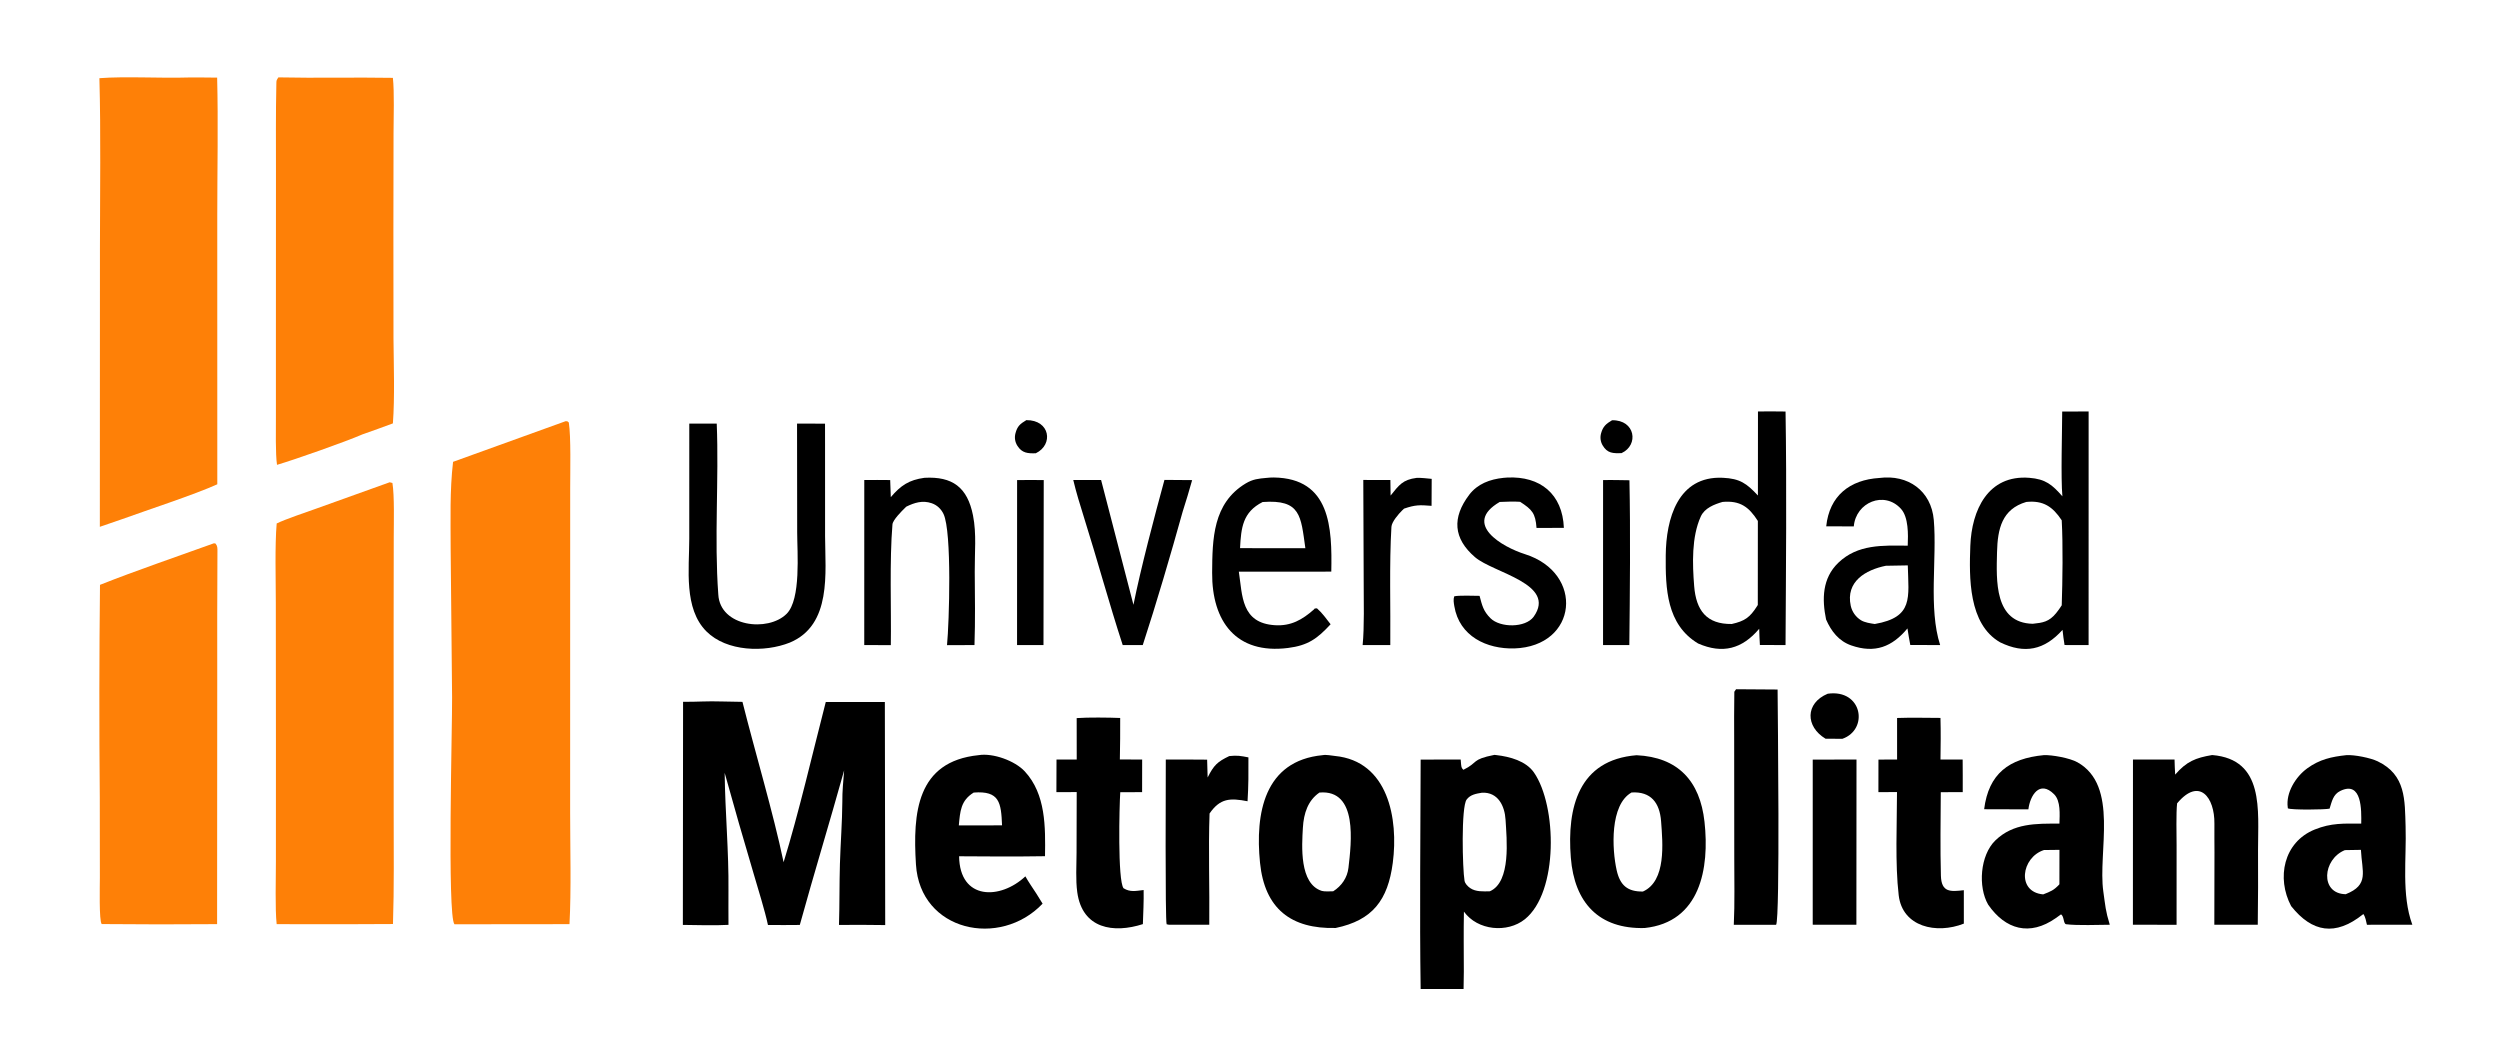
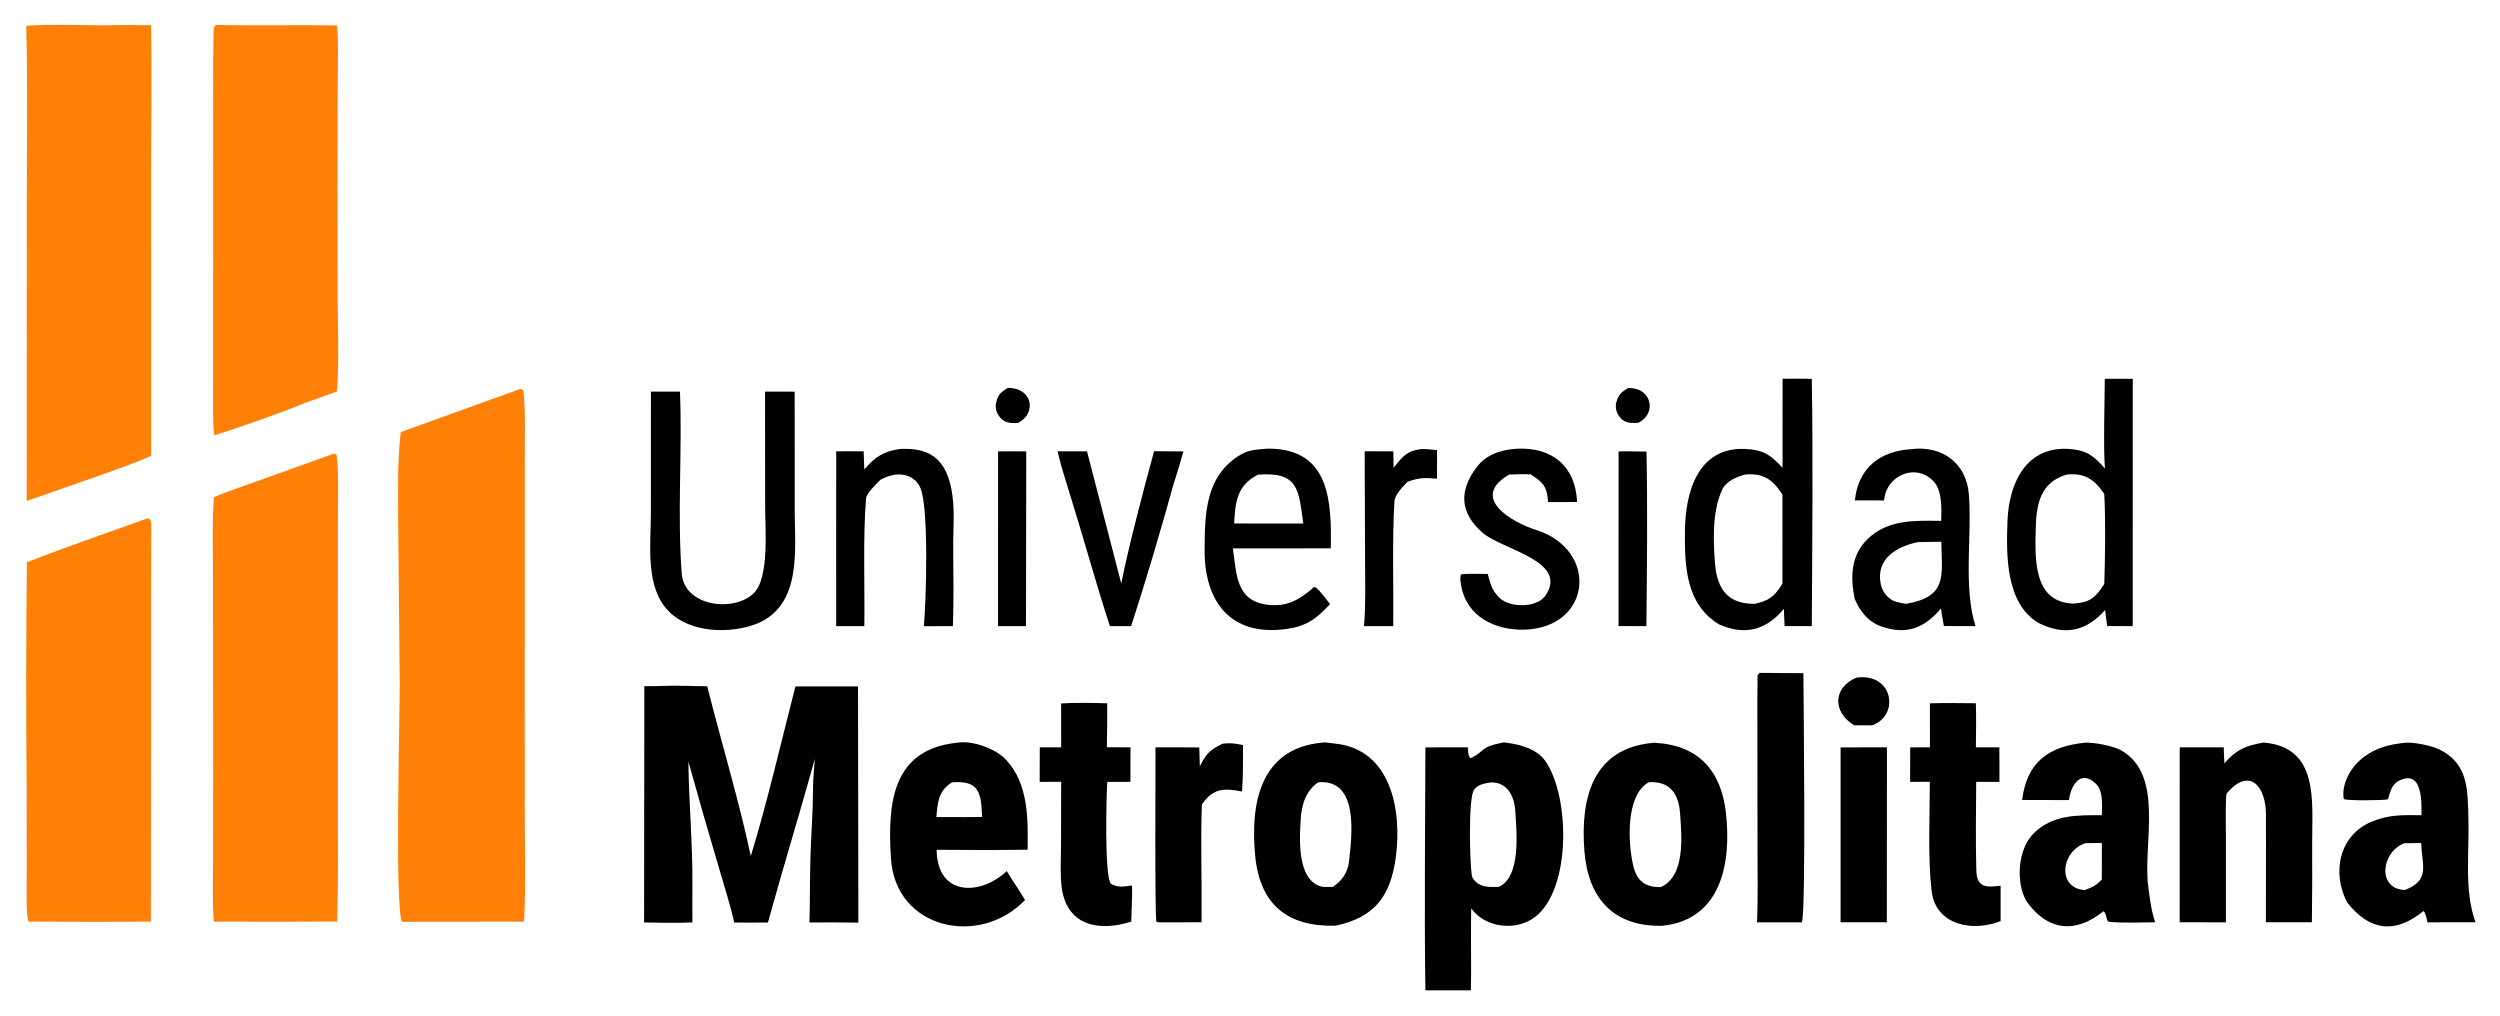
- <svg xmlns="http://www.w3.org/2000/svg" width="6968" height="2944" viewBox="0 0 6968 2944">
+ <svg xmlns="http://www.w3.org/2000/svg" width="6580" height="2672" viewBox="208 150 6580 2672">
  <path fill="#fe8007" d="M1576.601 1173.907c6.463.453 3.576-.623 8.789 3.71 6.262 39.549 3.837 137.646 3.845 182.668l-.06 337.14-.079 566.49c-.017 95.897 3.314 217.507-1.82 311.872l-320.62.353c-20.534-23.37-5.792-559.861-6.589-632.381l-4.007-414.769c.027-81.875-2.721-160.387 6.729-241.774z" />
  <path fill="#fe8007" d="M524.83 215.99c26.27-.385 53.997.233 80.397.377 3.162 123.265.34 260.744.336 385.415l.113 748.007c-63.526 28.783-194.422 71.51-264.616 96.943l-62.786 21.61.283-779.368c.008-153.754 2.746-318.056-1.511-471.04 72.085-5.605 170.452.468 247.784-1.943" />
  <path fill="#fe8007" d="m1086.115 1344.18 7.656 1.925c5.823 36.003 3.754 110.766 3.672 150.706l-.318 256.794.152 513.088c-.052 101.942 1.385 207.156-1.968 308.745q-137.53.942-275.053.419l-49.134-.057c-4.625-41.177-2.147-128.565-2.142-173.814l.096-328.874-.323-393.198c-.056-64.882-2.852-158.62 2.409-220.879 23.948-11.889 82.85-31.552 110.172-41.377z" />
  <path fill="#fe8007" d="M775.865 215.673c106.81 2.33 212.903-.563 319.208 1.312 4.29 40.212 1.908 110.879 1.8 153.534l-.406 273.485.248 300.306c.645 72.738 3.78 163.823-1.628 235.755-27.289 10.47-56.811 20.543-84.47 30.468-48.145 20.956-189.038 70.508-238.54 85.084-4.504-29.253-3.054-99.948-3.084-131.618l.017-235.746.157-449.078c.04-81.282-.753-163.894 1.089-245.228.235-10.46.017-9.431 5.609-18.274" />
  <path fill="#fe8007" d="m596.078 1514.296 4.433.518c5.836 6.93 5.635 12.23 5.557 22.747-.867 118.234-.61 237.053-.575 355.23l-.388 682.957c-107.193.905-214.398.836-321.593-.214-7.824-8.274-5.13-109.315-5.16-128.904l-.226-223.344a29602 29602 0 0 1 .577-593.207c100.228-39.779 215.285-78.835 317.375-115.783" />
  <path d="M1958.165 1955.19c29.466-1.384 79.566.963 111.21 1.024 35.187 140.306 85.784 308.772 114.68 446.93 41.616-134.252 81.69-307.395 117.519-446.486l164.689-.113.993 621.82c-42.94-.662-85.89-.793-128.834-.392 1.772-55.958.945-113.318 2.613-169.907 1.69-57.312 6.38-117.18 6.732-173.8-.374-27.01 2.788-59.839 5.03-87.114-40.07 143.925-83.803 286.683-123.59 430.865-28.634.635-59.942.087-88.772.091-8.55-40.267-27.572-100.57-39.413-141.308a15830 15830 0 0 1-81.23-282.724c1.228 109.503 11.715 218.727 10.561 328.282-.335 31.792.096 63.61.066 95.406-37.728 2.13-88.89.605-127.153.109l.583-621.803c17.464.353 36.7-.461 54.316-.88" />
  <path d="M4165.292 2103.993q2.828.295 5.648.623c37.057 4.338 82.18 16.197 104.603 48.641 64.119 92.763 68.626 333.483-25.612 408.96-48.536 38.877-131.368 31.765-169.688-21.31-1.137 54.913-.292 112.2-.261 167.29l-.697 48.328-119.65-.035c-3.13-209.83-.335-429.127.018-639.388l111.584-.126q.242 3.487.575 6.968c.927 9.942.461 16.192 7.029 21.649 42.505-20.874 21.091-28.704 86.45-41.6m-12.769 380.22c59.855-26.034 46.834-146.455 43.755-199.242-2.256-38.603-20.852-77.602-65.547-75.534-16.149 2.71-32.423 5.026-42.932 19.106-15.639 20.943-11.489 193.89-5.87 226.165 1.463 8.414 9.123 16.005 15.947 20.695 15.422 10.61 36.722 9.19 54.647 8.81" />
  <path d="M4899.81 1146.832c25.042-.58 51.694.026 76.866.17 3.44 212.73 1.133 437.702-.043 650.924l-71.466-.2c-1.132-14.019-1.35-30.92-1.916-45.205-47.557 56.323-102.081 70.821-170.324 41.002-88.102-53.013-90.976-153.188-90.192-245.48.87-101.799 33.49-222.167 159.132-216.375 47.73 2.204 66.413 15.704 97.77 49.377zm-73.033 592.358c35.624-7.978 50.518-17.925 70.725-50.005.654-.988 1.22-1.99 1.83-3l.174-234.2c-24.998-39.248-49.647-57.417-98.467-53.014-23.081 6.767-49.865 16.962-60.578 40.545-25.956 57.103-23.386 132.258-18.465 194.134 5.357 67.869 34.84 106.572 104.781 105.54" />
  <path d="m5747.773 1146.967 73.643-.057-.087 651.008-67.024-.083c-2.482-14.468-4.007-27.76-5.618-42.279-50.692 56.607-105.783 67.838-173.764 34.819-88.973-50.837-86.49-181.557-83.224-269.302 3.701-98.93 48.95-198.298 164.4-189.314 45.38 3.532 63.758 19.18 92.196 51.56-4.66-50.867-.653-181.091-.522-236.352m-82.049 591.63c28.395-2.895 45.336-5.63 65.02-29.544a226 226 0 0 0 15.722-21.954c2.265-68.735 3.702-168.722-.043-236.996-25.216-37.932-51.259-55.875-98.772-51.071-67.894 20.028-79.958 74.937-81.525 140.053-1.917 78.473-8.057 197.196 99.598 199.513" />
  <path d="M3686.677 2104.76c9.773-1.895 24.11 1.258 34.056 2.247 148.671 14.459 177.275 175.199 161.244 297.745-13.626 104.185-56.401 160.278-159.188 181.709-123.747 3.162-197.974-53.249-210.887-181.923-13.683-136.369 11.04-284.292 174.775-299.778m29.24 379.428c23.369-14.795 39.36-37.776 42.522-65.579 7.839-68.914 27.201-218.997-80.877-209.59-31.643 21.632-43.876 57.051-46.193 98.41-2.779 49.557-10.452 155.985 52.944 175.757 6.467 2.016 24.135 1.302 31.604 1.002" />
  <path d="M4561.47 2104.951c115.147 5.488 176.726 71.366 189.312 185.499 14.328 129.871-11.715 279.85-166.97 296.142-127.428 3.279-195.627-70.404-205.6-196.038-11.192-140.393 21.906-272.598 183.259-285.603m17.725 379.916c65.413-29.218 55.091-135.006 50.606-195.593-3.876-51.838-28.352-83.782-82.266-80.49-60.796 34.109-54.786 157.857-41.547 216.807 9.494 42.365 30.66 59.92 73.207 59.276" />
  <path d="M6539.904 2104.747c22.515-1.355 66.805 7.451 87.23 17.25 78.956 37.876 75.385 108.231 77.737 181.64 2.874 89.012-12.02 190.014 18.77 273.783l-126.513.1c-2.308-9.934-4.137-21.823-9.973-29.923l-1.829 1.446c-75.864 60.325-140.753 50.248-199.459-23.54-41.372-78.277-21.252-178.29 65.717-213.457 46.032-18.618 81.134-16.693 129.648-16.427.567-36.277 2.657-120.534-58.182-91.23-20.251 9.76-23.692 29.34-30.006 49.452-12.586 2.988-106.654 4.072-116.279-.81l-.348-2.517c-5.662-41.172 22.167-85.69 54.394-109.041 34.578-25.085 67.764-32.28 109.093-36.726m-1.873 387.602c66.152-26.24 45.292-62.064 42.33-123.626l-44.638.723c-62.32 25.18-70.334 121.644 2.308 122.903" />
  <path d="M5696.601 2104.708c22.385-.958 72.12 7.921 93.502 19.85 116.801 65.177 56.572 250.148 72.293 360.387 5.662 39.574 5.88 53.184 17.986 92.519-29.744.108-90.453 2.617-121.591-1.425-8.1-1.053-5.14-21.51-14.241-27.58a786 786 0 0 1-14.72 10.574c-72.598 50.945-140.187 32.023-188.397-37.575-28.83-49.726-22.516-137.61 19.858-178.853 50.04-48.676 113.84-47.164 178.773-46.999.61-25.708 3.876-63.13-14.894-81.888-40.676-40.706-67.154 4.003-71.64 42.122q-61.666.183-123.333-.366c12.499-99.347 69.331-141.42 166.404-150.766m-1.872 388.12c20.642-8.035 29.657-11.18 45.248-28.103l.13-96.029-43.157.506c-63.191 20.281-77.214 117.002-2.221 123.626" />
  <path d="M2727.798 2104.742c39.56-6.462 100.696 15.339 128.446 45.28 58.95 63.61 57.63 155.505 56.406 236.382-81.094 1.246-158.19.893-239.433.196 1.537 123.243 115.085 121.518 184.678 55.975 8.252 14.764 21.317 33.721 30.785 48.289l17.233 27.82c-118.73 124.906-341.306 77.515-352.955-109.107-8.98-143.86 1.759-287.253 174.84-304.835m-55.361 195.724 75.808.153 44.66-.327c-2.565-63.178-6.846-96.838-79.021-91.25-36.395 22.301-37.71 52.394-41.447 91.424" />
  <path d="M6165.722 2104.429c146.459 12.05 127.689 154.569 127.863 264.246a10757 10757 0 0 1-.74 208.728l-121.07-.027.392-202.169c.044-26.182-.522-53.654-.174-79.688.915-72.546-41.72-130.673-103.954-56.437-3.048 25.386-1.48 90.336-1.437 117.499l-.043 221.03-121.723-.235.175-460.409 115.886.057c.044 13.548 1.089 28.342 1.742 41.97 31.748-36.71 56.876-46.74 103.083-54.565" />
  <path d="M5238.325 1332.186c79.26-10.295 144.542 35.215 151.554 117.177 9.189 107.225-15.33 246.316 17.725 348.585l-83.268-.261c-3.092-14.838-5.4-31.104-7.883-46.15-42.81 51.472-90.714 70.342-156.693 47.356-34.578-12.059-55.83-39.44-70.115-72.25-11.628-56.42-10.975-114.82 34.187-158.188 53.958-51.877 123.856-48.293 193.405-47.535 1.307-31.147 2.352-79.318-18.857-102.73-46.424-51.216-125.903-18.213-131.477 48.99l-76.866-.214c8.797-85.141 65.76-129.75 148.288-134.78m-12.935 407.043c108.527-18.892 94.068-73.386 92.021-163.379l-61.23 1.058c-56.267 11.406-112.36 43.904-97.77 111.663a63.46 63.46 0 0 0 28.438 40.123c10.32 6.41 26.521 8.78 38.541 10.535" />
  <path d="m1921.178 1180.675 76.521.004c6.307 156.755-7.177 319.324 4.351 476.17 4.795 90.441 138.755 105.562 190.422 53.981 40.628-40.558 29.462-171.118 29.423-226.967l-.366-303.21 77.99.148.078 60.613.06 252.971c.354 101.79 19.25 247.448-98.244 296.639-70.464 28.107-175.885 25.346-232.352-31.065-63.788-63.714-47.988-174.175-47.949-258.28z" />
  <path d="M3530.163 1331.977a167 167 0 0 1 20.185-1.119c158.318 2.2 162.59 140.52 160.238 262.39l-257.694.192c10.165 66.075 5.919 143.403 100.853 149.151 44.413 2.692 75.912-15.099 108.562-44.007l2.077-2.54 6.267-.522c14.415 12.62 26.213 29.179 38.023 44.404-37.379 40.428-63.208 59.054-118.534 66.07-144.499 18.33-212.585-73.53-211.662-209.803.636-93.83 1.782-193.525 93.69-248.82 20.141-12.008 35.55-13.397 57.995-15.396m-73.896 195.815 125.603.223 56.454-.057c-12.73-89.805-12.39-136.517-119.114-128.726-55.583 28.086-60.016 71.68-62.943 128.56" />
  <path d="M3000.926 2001.48c31.156-2.312 89.774-1.637 121.274-.326q.268 57.84-.945 115.665l62.18.118-.152 90.98-60.866.027c-2.617 36.686-7.6 246.581 9.155 267.79 18.639 11.55 34.321 7.404 55.966 4.935.622 31.042-1.063 63.862-2.121 95.013-81.068 26.165-168.9 13.745-182.897-89.064-4.682-34.392-2.06-74.245-1.942-109.29l.422-169.624-56.602.144.305-90.872 56.34-.053z" />
  <path d="M5287.536 2001.167c38.411-1.411 82.135-.336 120.939-.192 1.088 39.235.61 76.662.043 115.918l61.797.057c.436 30.032.131 60.826.218 90.924l-61.187.083c-.392 77.476-1.786 155.235.348 232.641 1.263 47.405 27.044 44.8 63.888 40.563l.043 93.14c-76.43 30.177-171.195 9.281-181.56-78.947-10.321-87.967-4.834-198.633-4.747-287.715l-51.824.226.13-90.741 51.956-.2z" />
  <path d="m4838.753 1921.026 115.756.805c.436 68.54 7.142 636.47-4.093 655.698l-117.977.03c2.874-59.38 1.263-127.977 1.306-188.08l-.261-326.675c-.087-36.931-.392-95.545.435-134.75a557 557 0 0 1 4.834-7.028" />
  <path d="M2576.64 1331.729c77.763-4.246 119.828 26.06 135.358 105.039 10.2 51.86 4.377 104.146 4.808 156.677.557 68.134 1.594 136.325-.736 204.477l-76.561.292c6.119-62.704 13.949-315.588-9.66-365.47-6.706-14.163-18.225-25.076-33.115-30.176-25.346-8.688-47.866-1.629-70.677 9.564-.998.927-1.982 1.868-2.962 2.817-10.29 10.021-34.596 34.37-35.628 46.656-8.449 100.283-3.07 237.2-4.555 336.443l-74.07-.052.078-460.092c23.696-.418 48.432.022 72.224.096l1.69 47.631c28.08-32.941 50.827-47.927 93.806-53.902" />
  <path d="M4190.49 1331.85c3.47-.378 6.955-.652 10.443-.827 92.27-4.468 154.154 46.06 157.9 140.306l-76.23.088c-3.01-41.173-12.465-51.19-45.741-72.777-18.87-1.337-37.971-.236-56.894.426-104.829 61.071 7.26 125.53 70.286 145.437 166.761 52.656 147.556 256.973-29.593 262.813-76.365 2.03-153.243-33.395-167.219-117.982-1.48-8.967-3.222-18.496-.226-27.241 11.27-3.07 56.323-1.511 70.634-1.346 6.976 25.847 10.081 42.183 30.424 62.395 27.005 26.822 97.356 27.293 120.385-4.25 65.164-91.835-112.076-121.798-163.47-165.919-60.76-52.16-64.318-110.334-16.252-173.874 22.96-30.355 57.664-43.324 95.553-47.248" />
  <path d="M3426.227 2107.325c21.988-2.434 32.318-.48 53.379 3.671.24 42.645.261 79.789-2.439 122.259-48.968-9.542-76.443-8.414-105.874 34.065-3.615 99.195.383 209.16-.806 310.161l-111.893.026-6.898-1.35c-4.456-9.781-2.387-414.107-2.413-459.099 38.032-.474 77.114.114 115.233.249l1.411 49.682c17.22-34.4 27.345-43.886 60.3-59.664" />
  <path d="m2991.389 1337.83 77.566-.008 90.201 347.853c20.517-102.33 58.575-246.028 86.395-348.097l77.188.583a2439 2439 0 0 1-26.51 88.225c-32.78 117.82-73.237 255.723-111.134 371.606l-55.88-.022c-38.432-117.917-71.03-238.595-108.304-356.986-10.587-33.634-21.413-68.967-29.522-103.154" />
  <path d="m5052.453 2117.128 121.984-.135-.305 460.518-121.722-.187z" />
  <path d="M3948.513 1331.942c12.168-.566 29.388 1.577 41.9 2.731l-.353 75.207c-33.35-2.652-45.257-2.988-76.718 7.791a205 205 0 0 0-4.795 4.516c-10.596 10.313-29.505 32.406-30.35 46.212-6.188 101.01-2.103 229.257-3.166 329.575l-77.088.004c4.965-49.9 2.98-123.918 2.94-175.647l-1.102-284.596 75.511.213.588 43.31c23.273-29.134 33.813-44.403 72.633-49.316" />
  <path d="M2834.865 1338.048c24.497-.41 49.682-.06 74.24-.004l-.701 459.865-73.67.087z" />
  <path d="M4468.1 1338.14c23.43-.662 49.777.187 73.468.44 3.049 145.619 1.263 313.549-.305 459.342l-73.25-.057z" />
  <path d="M5094.13 1933.577c96.551-13.684 115.19 99.403 41.068 125.594l-46.99-.191c-56.267-33.673-57.312-98.933 5.923-125.403" />
  <path d="M2860.617 1170.998c66.026-.653 76.417 68.09 26.382 92.344-21.975.692-38.376-.23-51.332-20.83a43.4 43.4 0 0 1-5.457-34.514c5.309-20.49 13.191-26.552 30.407-37" />
  <path d="M4493.097 1171.35c64.802-1.402 75.385 69.037 26.566 91.552-23.387.919-39.762.84-52.827-21.653a42.9 42.9 0 0 1-4.442-33.08c5.14-19.429 14.285-27.172 30.703-36.818" />
</svg>
